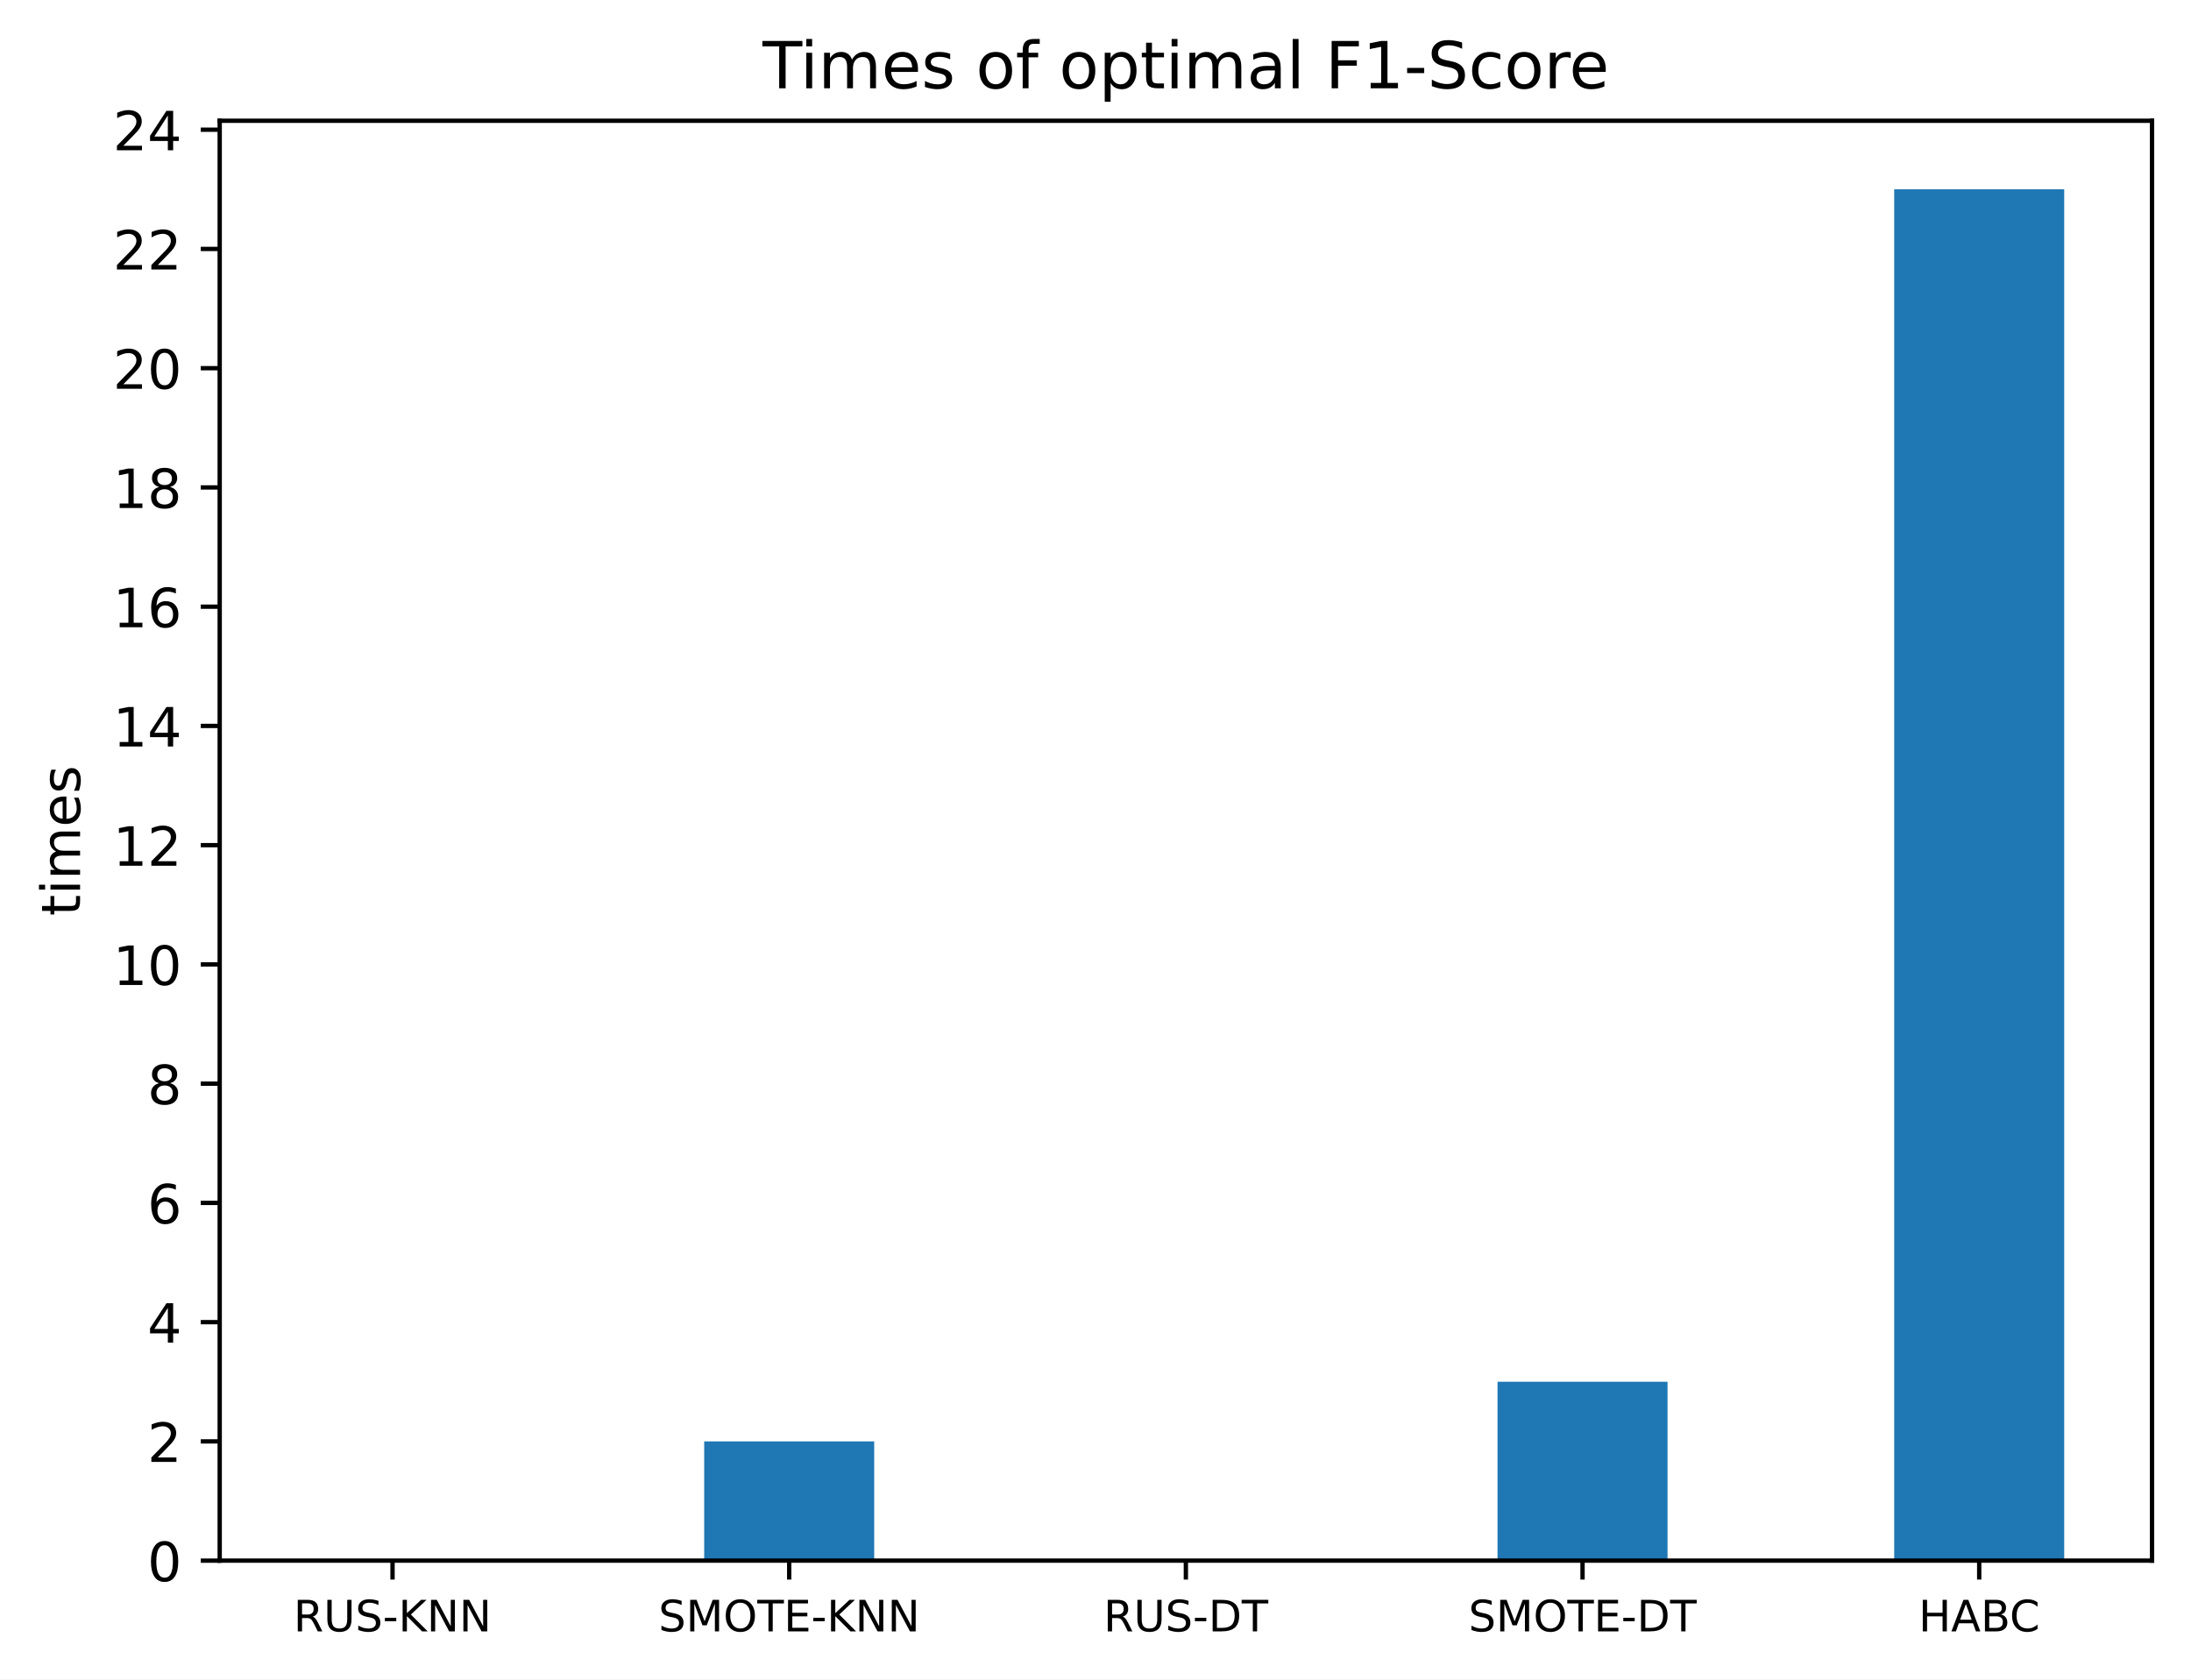
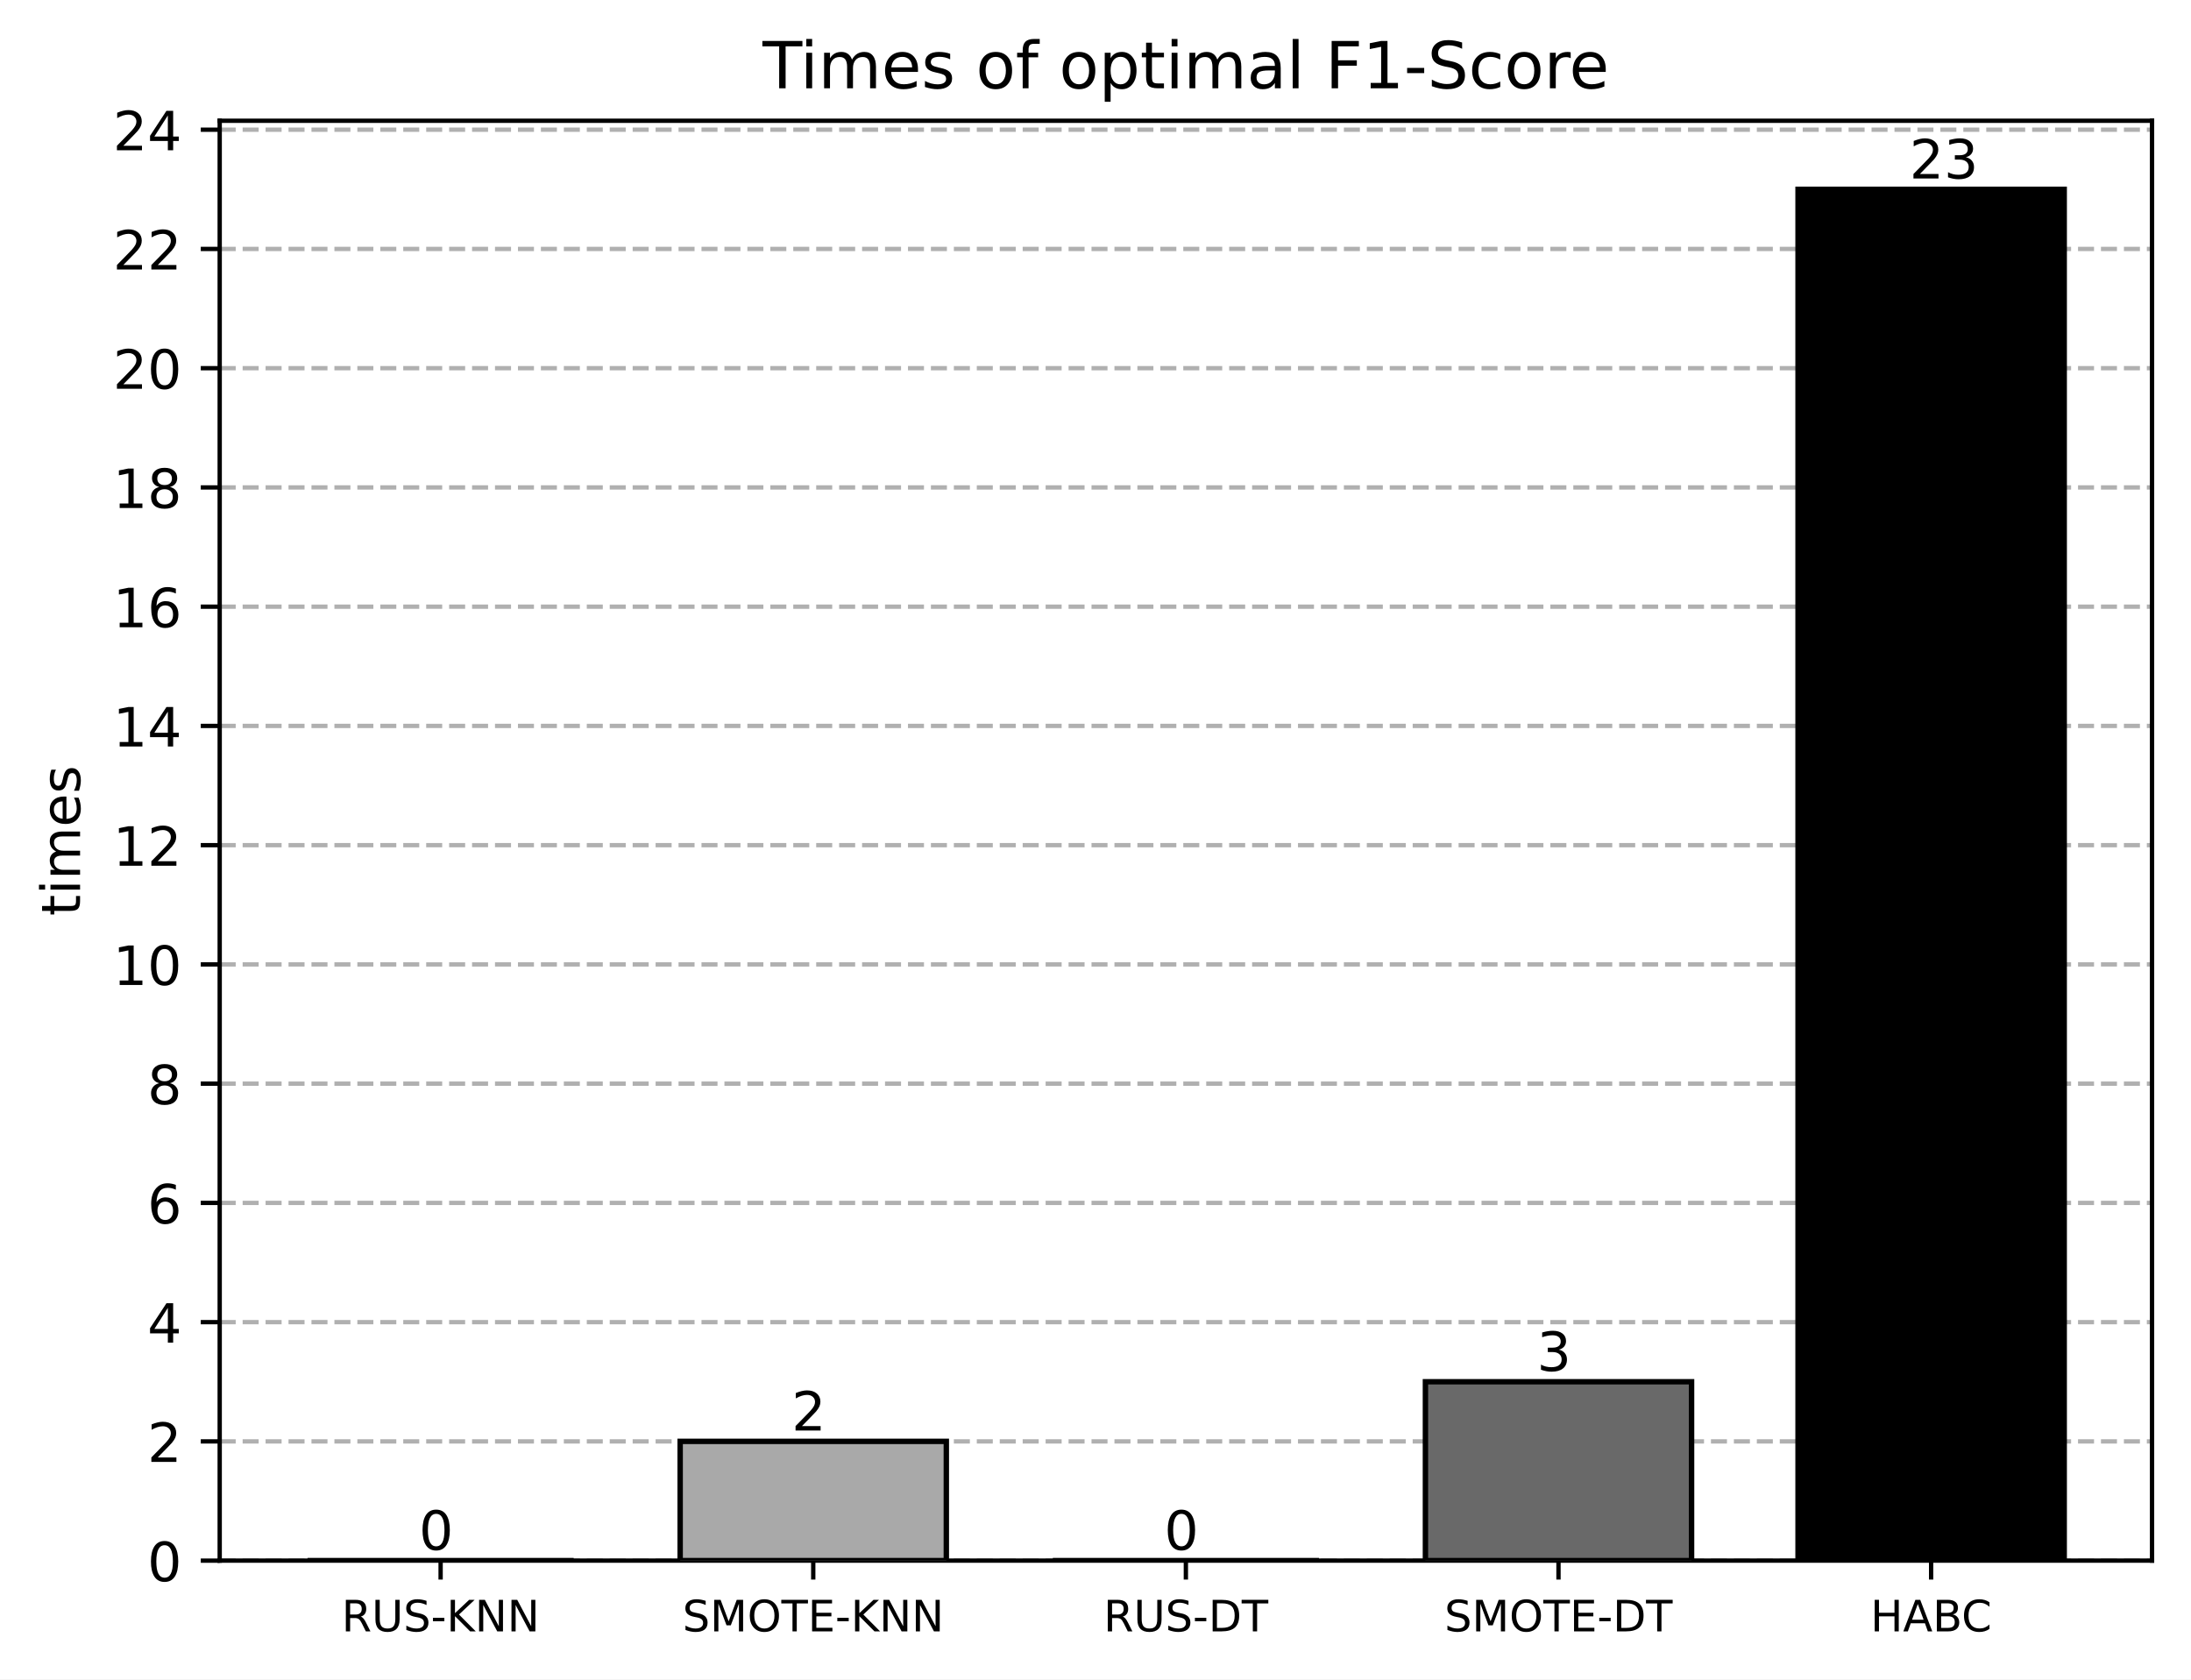
<svg xmlns="http://www.w3.org/2000/svg" xmlns:xlink="http://www.w3.org/1999/xlink" height="310.373pt" version="1.1" viewBox="0 0 404.923 310.373" width="404.923pt">
  <defs>
    <style type="text/css">*{stroke-linecap:butt;stroke-linejoin:round;}</style>
  </defs>
  <g id="figure_1">
    <g id="patch_1">
      <path d="M 0 310.373  L 404.923 310.373  L 404.923 0  L 0 0  z " style="fill:#ffffff;" />
    </g>
    <g id="axes_1">
      <g id="patch_2">
        <path d="M 40.603 288.43  L 397.723 288.43  L 397.723 22.318  L 40.603 22.318  z " style="fill:#ffffff;" />
      </g>
-       <g id="patch_3">
-         <path clip-path="url(#p74287fef64)" d="M 56.836 288.43  L 88.254 288.43  L 88.254 288.43  L 56.836 288.43  z " style="fill:#1f77b4;" />
-       </g>
-       <g id="patch_4">
-         <path clip-path="url(#p74287fef64)" d="M 130.145 288.43  L 161.563 288.43  L 161.563 266.392  L 130.145 266.392  z " style="fill:#1f77b4;" />
-       </g>
-       <g id="patch_5">
-         <path clip-path="url(#p74287fef64)" d="M 203.454 288.43  L 234.872 288.43  L 234.872 288.43  L 203.454 288.43  z " style="fill:#1f77b4;" />
-       </g>
-       <g id="patch_6">
-         <path clip-path="url(#p74287fef64)" d="M 276.763 288.43  L 308.181 288.43  L 308.181 255.373  L 276.763 255.373  z " style="fill:#1f77b4;" />
-       </g>
-       <g id="patch_7">
-         <path clip-path="url(#p74287fef64)" d="M 350.072 288.43  L 381.49 288.43  L 381.49 34.99  L 350.072 34.99  z " style="fill:#1f77b4;" />
-       </g>
      <g id="matplotlib.axis_1">
        <g id="xtick_1">
          <g id="line2d_1">
            <defs>
-               <path d="M 0 0  L 0 3.5  " id="mda65b88a9a" style="stroke:#000000;stroke-width:0.8;" />
+               <path d="M 0 0  L 0 3.5  " id="m9341705c46" style="stroke:#000000;stroke-width:0.8;" />
            </defs>
            <g>
-               <use style="stroke:#000000;stroke-width:0.8;" x="72.545" xlink:href="#mda65b88a9a" y="288.43" />
+               <use style="stroke:#000000;stroke-width:0.8;" x="81.431" xlink:href="#m9341705c46" y="288.43" />
            </g>
          </g>
          <g id="text_1">
-             <g transform="translate(54.24744 301.5089)scale(0.08 -0.08)">
+             <g transform="translate(63.13339 301.5089)scale(0.08 -0.08)">
              <defs>
                <path d="M 44.391 34.188  Q 47.562 33.109 50.562 29.594  Q 53.562 26.078 56.594 19.922  L 66.609 0  L 56 0  L 46.688 18.703  Q 43.062 26.031 39.672 28.422  Q 36.281 30.812 30.422 30.812  L 19.672 30.812  L 19.672 0  L 9.812 0  L 9.812 72.906  L 32.078 72.906  Q 44.578 72.906 50.734 67.672  Q 56.891 62.453 56.891 51.906  Q 56.891 45.016 53.688 40.469  Q 50.484 35.938 44.391 34.188  z M 19.672 64.797  L 19.672 38.922  L 32.078 38.922  Q 39.203 38.922 42.844 42.219  Q 46.484 45.516 46.484 51.906  Q 46.484 58.297 42.844 61.547  Q 39.203 64.797 32.078 64.797  z " id="DejaVuSans-82" />
                <path d="M 8.688 72.906  L 18.609 72.906  L 18.609 28.609  Q 18.609 16.891 22.844 11.734  Q 27.094 6.594 36.625 6.594  Q 46.094 6.594 50.344 11.734  Q 54.594 16.891 54.594 28.609  L 54.594 72.906  L 64.5 72.906  L 64.5 27.391  Q 64.5 13.141 57.438 5.859  Q 50.391 -1.422 36.625 -1.422  Q 22.797 -1.422 15.734 5.859  Q 8.688 13.141 8.688 27.391  z " id="DejaVuSans-85" />
                <path d="M 53.516 70.516  L 53.516 60.891  Q 47.906 63.578 42.922 64.891  Q 37.938 66.219 33.297 66.219  Q 25.25 66.219 20.875 63.094  Q 16.5 59.969 16.5 54.203  Q 16.5 49.359 19.406 46.891  Q 22.312 44.438 30.422 42.922  L 36.375 41.703  Q 47.406 39.594 52.656 34.297  Q 57.906 29 57.906 20.125  Q 57.906 9.516 50.797 4.047  Q 43.703 -1.422 29.984 -1.422  Q 24.812 -1.422 18.969 -0.25  Q 13.141 0.922 6.891 3.219  L 6.891 13.375  Q 12.891 10.016 18.656 8.297  Q 24.422 6.594 29.984 6.594  Q 38.422 6.594 43.016 9.906  Q 47.609 13.234 47.609 19.391  Q 47.609 24.75 44.312 27.781  Q 41.016 30.812 33.5 32.328  L 27.484 33.5  Q 16.453 35.688 11.516 40.375  Q 6.594 45.062 6.594 53.422  Q 6.594 63.094 13.406 68.656  Q 20.219 74.219 32.172 74.219  Q 37.312 74.219 42.625 73.281  Q 47.953 72.359 53.516 70.516  z " id="DejaVuSans-83" />
                <path d="M 4.891 31.391  L 31.203 31.391  L 31.203 23.391  L 4.891 23.391  z " id="DejaVuSans-45" />
                <path d="M 9.812 72.906  L 19.672 72.906  L 19.672 42.094  L 52.391 72.906  L 65.094 72.906  L 28.906 38.922  L 67.672 0  L 54.688 0  L 19.672 35.109  L 19.672 0  L 9.812 0  z " id="DejaVuSans-75" />
                <path d="M 9.812 72.906  L 23.094 72.906  L 55.422 11.922  L 55.422 72.906  L 64.984 72.906  L 64.984 0  L 51.703 0  L 19.391 60.984  L 19.391 0  L 9.812 0  z " id="DejaVuSans-78" />
              </defs>
              <use xlink:href="#DejaVuSans-82" />
              <use x="69.482" xlink:href="#DejaVuSans-85" />
              <use x="142.676" xlink:href="#DejaVuSans-83" />
              <use x="206.152" xlink:href="#DejaVuSans-45" />
              <use x="242.236" xlink:href="#DejaVuSans-75" />
              <use x="307.812" xlink:href="#DejaVuSans-78" />
              <use x="382.617" xlink:href="#DejaVuSans-78" />
            </g>
          </g>
        </g>
        <g id="xtick_2">
          <g id="line2d_2">
            <g>
-               <use style="stroke:#000000;stroke-width:0.8;" x="145.854" xlink:href="#mda65b88a9a" y="288.43" />
+               <use style="stroke:#000000;stroke-width:0.8;" x="150.297" xlink:href="#m9341705c46" y="288.43" />
            </g>
          </g>
          <g id="text_2">
-             <g transform="translate(121.6928 301.5089)scale(0.08 -0.08)">
+             <g transform="translate(126.1358 301.5089)scale(0.08 -0.08)">
              <defs>
                <path d="M 9.812 72.906  L 24.516 72.906  L 43.109 23.297  L 61.812 72.906  L 76.516 72.906  L 76.516 0  L 66.891 0  L 66.891 64.016  L 48.094 14.016  L 38.188 14.016  L 19.391 64.016  L 19.391 0  L 9.812 0  z " id="DejaVuSans-77" />
                <path d="M 39.406 66.219  Q 28.656 66.219 22.328 58.203  Q 16.016 50.203 16.016 36.375  Q 16.016 22.609 22.328 14.594  Q 28.656 6.594 39.406 6.594  Q 50.141 6.594 56.422 14.594  Q 62.703 22.609 62.703 36.375  Q 62.703 50.203 56.422 58.203  Q 50.141 66.219 39.406 66.219  z M 39.406 74.219  Q 54.734 74.219 63.906 63.938  Q 73.094 53.656 73.094 36.375  Q 73.094 19.141 63.906 8.859  Q 54.734 -1.422 39.406 -1.422  Q 24.031 -1.422 14.812 8.828  Q 5.609 19.094 5.609 36.375  Q 5.609 53.656 14.812 63.938  Q 24.031 74.219 39.406 74.219  z " id="DejaVuSans-79" />
                <path d="M -0.297 72.906  L 61.375 72.906  L 61.375 64.594  L 35.5 64.594  L 35.5 0  L 25.594 0  L 25.594 64.594  L -0.297 64.594  z " id="DejaVuSans-84" />
                <path d="M 9.812 72.906  L 55.906 72.906  L 55.906 64.594  L 19.672 64.594  L 19.672 43.016  L 54.391 43.016  L 54.391 34.719  L 19.672 34.719  L 19.672 8.297  L 56.781 8.297  L 56.781 0  L 9.812 0  z " id="DejaVuSans-69" />
              </defs>
              <use xlink:href="#DejaVuSans-83" />
              <use x="63.477" xlink:href="#DejaVuSans-77" />
              <use x="149.756" xlink:href="#DejaVuSans-79" />
              <use x="228.467" xlink:href="#DejaVuSans-84" />
              <use x="289.551" xlink:href="#DejaVuSans-69" />
              <use x="352.734" xlink:href="#DejaVuSans-45" />
              <use x="388.818" xlink:href="#DejaVuSans-75" />
              <use x="454.395" xlink:href="#DejaVuSans-78" />
              <use x="529.199" xlink:href="#DejaVuSans-78" />
            </g>
          </g>
        </g>
        <g id="xtick_3">
          <g id="line2d_3">
            <g>
-               <use style="stroke:#000000;stroke-width:0.8;" x="219.163" xlink:href="#mda65b88a9a" y="288.43" />
+               <use style="stroke:#000000;stroke-width:0.8;" x="219.163" xlink:href="#m9341705c46" y="288.43" />
            </g>
          </g>
          <g id="text_3">
            <g transform="translate(203.9506 301.5089)scale(0.08 -0.08)">
              <defs>
                <path d="M 19.672 64.797  L 19.672 8.109  L 31.594 8.109  Q 46.688 8.109 53.688 14.938  Q 60.688 21.781 60.688 36.531  Q 60.688 51.172 53.688 57.984  Q 46.688 64.797 31.594 64.797  z M 9.812 72.906  L 30.078 72.906  Q 51.266 72.906 61.172 64.094  Q 71.094 55.281 71.094 36.531  Q 71.094 17.672 61.125 8.828  Q 51.172 0 30.078 0  L 9.812 0  z " id="DejaVuSans-68" />
              </defs>
              <use xlink:href="#DejaVuSans-82" />
              <use x="69.482" xlink:href="#DejaVuSans-85" />
              <use x="142.676" xlink:href="#DejaVuSans-83" />
              <use x="206.152" xlink:href="#DejaVuSans-45" />
              <use x="242.236" xlink:href="#DejaVuSans-68" />
              <use x="319.238" xlink:href="#DejaVuSans-84" />
            </g>
          </g>
        </g>
        <g id="xtick_4">
          <g id="line2d_4">
            <g>
-               <use style="stroke:#000000;stroke-width:0.8;" x="292.472" xlink:href="#mda65b88a9a" y="288.43" />
+               <use style="stroke:#000000;stroke-width:0.8;" x="288.029" xlink:href="#m9341705c46" y="288.43" />
            </g>
          </g>
          <g id="text_4">
-             <g transform="translate(271.396 301.5089)scale(0.08 -0.08)">
+             <g transform="translate(266.953 301.5089)scale(0.08 -0.08)">
              <use xlink:href="#DejaVuSans-83" />
              <use x="63.477" xlink:href="#DejaVuSans-77" />
              <use x="149.756" xlink:href="#DejaVuSans-79" />
              <use x="228.467" xlink:href="#DejaVuSans-84" />
              <use x="289.551" xlink:href="#DejaVuSans-69" />
              <use x="352.734" xlink:href="#DejaVuSans-45" />
              <use x="388.818" xlink:href="#DejaVuSans-68" />
              <use x="465.82" xlink:href="#DejaVuSans-84" />
            </g>
          </g>
        </g>
        <g id="xtick_5">
          <g id="line2d_5">
            <g>
-               <use style="stroke:#000000;stroke-width:0.8;" x="365.781" xlink:href="#mda65b88a9a" y="288.43" />
+               <use style="stroke:#000000;stroke-width:0.8;" x="356.895" xlink:href="#m9341705c46" y="288.43" />
            </g>
          </g>
          <g id="text_5">
-             <g transform="translate(354.5694 301.5089)scale(0.08 -0.08)">
+             <g transform="translate(345.6835 301.5089)scale(0.08 -0.08)">
              <defs>
                <path d="M 9.812 72.906  L 19.672 72.906  L 19.672 43.016  L 55.516 43.016  L 55.516 72.906  L 65.375 72.906  L 65.375 0  L 55.516 0  L 55.516 34.719  L 19.672 34.719  L 19.672 0  L 9.812 0  z " id="DejaVuSans-72" />
                <path d="M 34.188 63.188  L 20.797 26.906  L 47.609 26.906  z M 28.609 72.906  L 39.797 72.906  L 67.578 0  L 57.328 0  L 50.688 18.703  L 17.828 18.703  L 11.188 0  L 0.781 0  z " id="DejaVuSans-65" />
                <path d="M 19.672 34.812  L 19.672 8.109  L 35.5 8.109  Q 43.453 8.109 47.281 11.406  Q 51.125 14.703 51.125 21.484  Q 51.125 28.328 47.281 31.562  Q 43.453 34.812 35.5 34.812  z M 19.672 64.797  L 19.672 42.828  L 34.281 42.828  Q 41.5 42.828 45.031 45.531  Q 48.578 48.25 48.578 53.812  Q 48.578 59.328 45.031 62.062  Q 41.5 64.797 34.281 64.797  z M 9.812 72.906  L 35.016 72.906  Q 46.297 72.906 52.391 68.219  Q 58.5 63.531 58.5 54.891  Q 58.5 48.188 55.375 44.234  Q 52.25 40.281 46.188 39.312  Q 53.469 37.75 57.5 32.781  Q 61.531 27.828 61.531 20.406  Q 61.531 10.641 54.891 5.312  Q 48.25 0 35.984 0  L 9.812 0  z " id="DejaVuSans-66" />
                <path d="M 64.406 67.281  L 64.406 56.891  Q 59.422 61.531 53.781 63.812  Q 48.141 66.109 41.797 66.109  Q 29.297 66.109 22.656 58.469  Q 16.016 50.828 16.016 36.375  Q 16.016 21.969 22.656 14.328  Q 29.297 6.688 41.797 6.688  Q 48.141 6.688 53.781 8.984  Q 59.422 11.281 64.406 15.922  L 64.406 5.609  Q 59.234 2.094 53.438 0.328  Q 47.656 -1.422 41.219 -1.422  Q 24.656 -1.422 15.125 8.703  Q 5.609 18.844 5.609 36.375  Q 5.609 53.953 15.125 64.078  Q 24.656 74.219 41.219 74.219  Q 47.75 74.219 53.531 72.484  Q 59.328 70.75 64.406 67.281  z " id="DejaVuSans-67" />
              </defs>
              <use xlink:href="#DejaVuSans-72" />
              <use x="75.195" xlink:href="#DejaVuSans-65" />
              <use x="143.604" xlink:href="#DejaVuSans-66" />
              <use x="210.457" xlink:href="#DejaVuSans-67" />
            </g>
          </g>
        </g>
      </g>
      <g id="matplotlib.axis_2">
        <g id="ytick_1">
          <g id="line2d_6">
+             <path clip-path="url(#p932c6b2d37)" d="M 40.603 288.43  L 397.723 288.43  " style="fill:none;stroke:#b0b0b0;stroke-dasharray:2.96,1.28;stroke-dashoffset:0;stroke-width:0.8;" />
+           </g>
+           <g id="line2d_7">
            <defs>
-               <path d="M 0 0  L -3.5 0  " id="maf31957a0e" style="stroke:#000000;stroke-width:0.8;" />
+               <path d="M 0 0  L -3.5 0  " id="me41fa1520c" style="stroke:#000000;stroke-width:0.8;" />
            </defs>
            <g>
-               <use style="stroke:#000000;stroke-width:0.8;" x="40.603" xlink:href="#maf31957a0e" y="288.43" />
+               <use style="stroke:#000000;stroke-width:0.8;" x="40.603" xlink:href="#me41fa1520c" y="288.43" />
            </g>
          </g>
          <g id="text_6">
            <g transform="translate(27.24063 292.2293)scale(0.1 -0.1)">
              <defs>
                <path d="M 31.781 66.406  Q 24.172 66.406 20.328 58.906  Q 16.5 51.422 16.5 36.375  Q 16.5 21.391 20.328 13.891  Q 24.172 6.391 31.781 6.391  Q 39.453 6.391 43.281 13.891  Q 47.125 21.391 47.125 36.375  Q 47.125 51.422 43.281 58.906  Q 39.453 66.406 31.781 66.406  z M 31.781 74.219  Q 44.047 74.219 50.516 64.516  Q 56.984 54.828 56.984 36.375  Q 56.984 17.969 50.516 8.266  Q 44.047 -1.422 31.781 -1.422  Q 19.531 -1.422 13.062 8.266  Q 6.594 17.969 6.594 36.375  Q 6.594 54.828 13.062 64.516  Q 19.531 74.219 31.781 74.219  z " id="DejaVuSans-48" />
              </defs>
              <use xlink:href="#DejaVuSans-48" />
            </g>
          </g>
        </g>
        <g id="ytick_2">
-           <g id="line2d_7">
-             <g>
-               <use style="stroke:#000000;stroke-width:0.8;" x="40.603" xlink:href="#maf31957a0e" y="266.392" />
+           <g id="line2d_8">
+             <path clip-path="url(#p932c6b2d37)" d="M 40.603 266.392  L 397.723 266.392  " style="fill:none;stroke:#b0b0b0;stroke-dasharray:2.96,1.28;stroke-dashoffset:0;stroke-width:0.8;" />
+           </g>
+           <g id="line2d_9">
+             <g>
+               <use style="stroke:#000000;stroke-width:0.8;" x="40.603" xlink:href="#me41fa1520c" y="266.392" />
            </g>
          </g>
          <g id="text_7">
            <g transform="translate(27.24063 270.1911)scale(0.1 -0.1)">
              <defs>
                <path d="M 19.188 8.297  L 53.609 8.297  L 53.609 0  L 7.328 0  L 7.328 8.297  Q 12.938 14.109 22.625 23.891  Q 32.328 33.688 34.812 36.531  Q 39.547 41.844 41.422 45.531  Q 43.312 49.219 43.312 52.781  Q 43.312 58.594 39.234 62.25  Q 35.156 65.922 28.609 65.922  Q 23.969 65.922 18.812 64.312  Q 13.672 62.703 7.812 59.422  L 7.812 69.391  Q 13.766 71.781 18.938 73  Q 24.125 74.219 28.422 74.219  Q 39.75 74.219 46.484 68.547  Q 53.219 62.891 53.219 53.422  Q 53.219 48.922 51.531 44.891  Q 49.859 40.875 45.406 35.406  Q 44.188 33.984 37.641 27.219  Q 31.109 20.453 19.188 8.297  z " id="DejaVuSans-50" />
              </defs>
              <use xlink:href="#DejaVuSans-50" />
            </g>
          </g>
        </g>
        <g id="ytick_3">
-           <g id="line2d_8">
-             <g>
-               <use style="stroke:#000000;stroke-width:0.8;" x="40.603" xlink:href="#maf31957a0e" y="244.354" />
+           <g id="line2d_10">
+             <path clip-path="url(#p932c6b2d37)" d="M 40.603 244.354  L 397.723 244.354  " style="fill:none;stroke:#b0b0b0;stroke-dasharray:2.96,1.28;stroke-dashoffset:0;stroke-width:0.8;" />
+           </g>
+           <g id="line2d_11">
+             <g>
+               <use style="stroke:#000000;stroke-width:0.8;" x="40.603" xlink:href="#me41fa1520c" y="244.354" />
            </g>
          </g>
          <g id="text_8">
            <g transform="translate(27.24063 248.1528)scale(0.1 -0.1)">
              <defs>
                <path d="M 37.797 64.312  L 12.891 25.391  L 37.797 25.391  z M 35.203 72.906  L 47.609 72.906  L 47.609 25.391  L 58.016 25.391  L 58.016 17.188  L 47.609 17.188  L 47.609 0  L 37.797 0  L 37.797 17.188  L 4.891 17.188  L 4.891 26.703  z " id="DejaVuSans-52" />
              </defs>
              <use xlink:href="#DejaVuSans-52" />
            </g>
          </g>
        </g>
        <g id="ytick_4">
-           <g id="line2d_9">
-             <g>
-               <use style="stroke:#000000;stroke-width:0.8;" x="40.603" xlink:href="#maf31957a0e" y="222.315" />
+           <g id="line2d_12">
+             <path clip-path="url(#p932c6b2d37)" d="M 40.603 222.315  L 397.723 222.315  " style="fill:none;stroke:#b0b0b0;stroke-dasharray:2.96,1.28;stroke-dashoffset:0;stroke-width:0.8;" />
+           </g>
+           <g id="line2d_13">
+             <g>
+               <use style="stroke:#000000;stroke-width:0.8;" x="40.603" xlink:href="#me41fa1520c" y="222.315" />
            </g>
          </g>
          <g id="text_9">
            <g transform="translate(27.24063 226.1146)scale(0.1 -0.1)">
              <defs>
                <path d="M 33.016 40.375  Q 26.375 40.375 22.484 35.828  Q 18.609 31.297 18.609 23.391  Q 18.609 15.531 22.484 10.953  Q 26.375 6.391 33.016 6.391  Q 39.656 6.391 43.531 10.953  Q 47.406 15.531 47.406 23.391  Q 47.406 31.297 43.531 35.828  Q 39.656 40.375 33.016 40.375  z M 52.594 71.297  L 52.594 62.312  Q 48.875 64.062 45.094 64.984  Q 41.312 65.922 37.594 65.922  Q 27.828 65.922 22.672 59.328  Q 17.531 52.734 16.797 39.406  Q 19.672 43.656 24.016 45.922  Q 28.375 48.188 33.594 48.188  Q 44.578 48.188 50.953 41.516  Q 57.328 34.859 57.328 23.391  Q 57.328 12.156 50.688 5.359  Q 44.047 -1.422 33.016 -1.422  Q 20.359 -1.422 13.672 8.266  Q 6.984 17.969 6.984 36.375  Q 6.984 53.656 15.188 63.938  Q 23.391 74.219 37.203 74.219  Q 40.922 74.219 44.703 73.484  Q 48.484 72.75 52.594 71.297  z " id="DejaVuSans-54" />
              </defs>
              <use xlink:href="#DejaVuSans-54" />
            </g>
          </g>
        </g>
        <g id="ytick_5">
-           <g id="line2d_10">
-             <g>
-               <use style="stroke:#000000;stroke-width:0.8;" x="40.603" xlink:href="#maf31957a0e" y="200.277" />
+           <g id="line2d_14">
+             <path clip-path="url(#p932c6b2d37)" d="M 40.603 200.277  L 397.723 200.277  " style="fill:none;stroke:#b0b0b0;stroke-dasharray:2.96,1.28;stroke-dashoffset:0;stroke-width:0.8;" />
+           </g>
+           <g id="line2d_15">
+             <g>
+               <use style="stroke:#000000;stroke-width:0.8;" x="40.603" xlink:href="#me41fa1520c" y="200.277" />
            </g>
          </g>
          <g id="text_10">
            <g transform="translate(27.24063 204.0763)scale(0.1 -0.1)">
              <defs>
                <path d="M 31.781 34.625  Q 24.75 34.625 20.719 30.859  Q 16.703 27.094 16.703 20.516  Q 16.703 13.922 20.719 10.156  Q 24.75 6.391 31.781 6.391  Q 38.812 6.391 42.859 10.172  Q 46.922 13.969 46.922 20.516  Q 46.922 27.094 42.891 30.859  Q 38.875 34.625 31.781 34.625  z M 21.922 38.812  Q 15.578 40.375 12.031 44.719  Q 8.5 49.078 8.5 55.328  Q 8.5 64.062 14.719 69.141  Q 20.953 74.219 31.781 74.219  Q 42.672 74.219 48.875 69.141  Q 55.078 64.062 55.078 55.328  Q 55.078 49.078 51.531 44.719  Q 48 40.375 41.703 38.812  Q 48.828 37.156 52.797 32.312  Q 56.781 27.484 56.781 20.516  Q 56.781 9.906 50.312 4.234  Q 43.844 -1.422 31.781 -1.422  Q 19.734 -1.422 13.25 4.234  Q 6.781 9.906 6.781 20.516  Q 6.781 27.484 10.781 32.312  Q 14.797 37.156 21.922 38.812  z M 18.312 54.391  Q 18.312 48.734 21.844 45.562  Q 25.391 42.391 31.781 42.391  Q 38.141 42.391 41.719 45.562  Q 45.312 48.734 45.312 54.391  Q 45.312 60.062 41.719 63.234  Q 38.141 66.406 31.781 66.406  Q 25.391 66.406 21.844 63.234  Q 18.312 60.062 18.312 54.391  z " id="DejaVuSans-56" />
              </defs>
              <use xlink:href="#DejaVuSans-56" />
            </g>
          </g>
        </g>
        <g id="ytick_6">
-           <g id="line2d_11">
-             <g>
-               <use style="stroke:#000000;stroke-width:0.8;" x="40.603" xlink:href="#maf31957a0e" y="178.239" />
+           <g id="line2d_16">
+             <path clip-path="url(#p932c6b2d37)" d="M 40.603 178.239  L 397.723 178.239  " style="fill:none;stroke:#b0b0b0;stroke-dasharray:2.96,1.28;stroke-dashoffset:0;stroke-width:0.8;" />
+           </g>
+           <g id="line2d_17">
+             <g>
+               <use style="stroke:#000000;stroke-width:0.8;" x="40.603" xlink:href="#me41fa1520c" y="178.239" />
            </g>
          </g>
          <g id="text_11">
            <g transform="translate(20.87813 182.038)scale(0.1 -0.1)">
              <defs>
                <path d="M 12.406 8.297  L 28.516 8.297  L 28.516 63.922  L 10.984 60.406  L 10.984 69.391  L 28.422 72.906  L 38.281 72.906  L 38.281 8.297  L 54.391 8.297  L 54.391 0  L 12.406 0  z " id="DejaVuSans-49" />
              </defs>
              <use xlink:href="#DejaVuSans-49" />
              <use x="63.623" xlink:href="#DejaVuSans-48" />
            </g>
          </g>
        </g>
        <g id="ytick_7">
-           <g id="line2d_12">
-             <g>
-               <use style="stroke:#000000;stroke-width:0.8;" x="40.603" xlink:href="#maf31957a0e" y="156.201" />
+           <g id="line2d_18">
+             <path clip-path="url(#p932c6b2d37)" d="M 40.603 156.201  L 397.723 156.201  " style="fill:none;stroke:#b0b0b0;stroke-dasharray:2.96,1.28;stroke-dashoffset:0;stroke-width:0.8;" />
+           </g>
+           <g id="line2d_19">
+             <g>
+               <use style="stroke:#000000;stroke-width:0.8;" x="40.603" xlink:href="#me41fa1520c" y="156.201" />
            </g>
          </g>
          <g id="text_12">
            <g transform="translate(20.87813 159.9998)scale(0.1 -0.1)">
              <use xlink:href="#DejaVuSans-49" />
              <use x="63.623" xlink:href="#DejaVuSans-50" />
            </g>
          </g>
        </g>
        <g id="ytick_8">
-           <g id="line2d_13">
-             <g>
-               <use style="stroke:#000000;stroke-width:0.8;" x="40.603" xlink:href="#maf31957a0e" y="134.162" />
+           <g id="line2d_20">
+             <path clip-path="url(#p932c6b2d37)" d="M 40.603 134.162  L 397.723 134.162  " style="fill:none;stroke:#b0b0b0;stroke-dasharray:2.96,1.28;stroke-dashoffset:0;stroke-width:0.8;" />
+           </g>
+           <g id="line2d_21">
+             <g>
+               <use style="stroke:#000000;stroke-width:0.8;" x="40.603" xlink:href="#me41fa1520c" y="134.162" />
            </g>
          </g>
          <g id="text_13">
            <g transform="translate(20.87813 137.9615)scale(0.1 -0.1)">
              <use xlink:href="#DejaVuSans-49" />
              <use x="63.623" xlink:href="#DejaVuSans-52" />
            </g>
          </g>
        </g>
        <g id="ytick_9">
-           <g id="line2d_14">
-             <g>
-               <use style="stroke:#000000;stroke-width:0.8;" x="40.603" xlink:href="#maf31957a0e" y="112.124" />
+           <g id="line2d_22">
+             <path clip-path="url(#p932c6b2d37)" d="M 40.603 112.124  L 397.723 112.124  " style="fill:none;stroke:#b0b0b0;stroke-dasharray:2.96,1.28;stroke-dashoffset:0;stroke-width:0.8;" />
+           </g>
+           <g id="line2d_23">
+             <g>
+               <use style="stroke:#000000;stroke-width:0.8;" x="40.603" xlink:href="#me41fa1520c" y="112.124" />
            </g>
          </g>
          <g id="text_14">
            <g transform="translate(20.87813 115.9233)scale(0.1 -0.1)">
              <use xlink:href="#DejaVuSans-49" />
              <use x="63.623" xlink:href="#DejaVuSans-54" />
            </g>
          </g>
        </g>
        <g id="ytick_10">
-           <g id="line2d_15">
-             <g>
-               <use style="stroke:#000000;stroke-width:0.8;" x="40.603" xlink:href="#maf31957a0e" y="90.086" />
+           <g id="line2d_24">
+             <path clip-path="url(#p932c6b2d37)" d="M 40.603 90.086  L 397.723 90.086  " style="fill:none;stroke:#b0b0b0;stroke-dasharray:2.96,1.28;stroke-dashoffset:0;stroke-width:0.8;" />
+           </g>
+           <g id="line2d_25">
+             <g>
+               <use style="stroke:#000000;stroke-width:0.8;" x="40.603" xlink:href="#me41fa1520c" y="90.086" />
            </g>
          </g>
          <g id="text_15">
            <g transform="translate(20.87813 93.885)scale(0.1 -0.1)">
              <use xlink:href="#DejaVuSans-49" />
              <use x="63.623" xlink:href="#DejaVuSans-56" />
            </g>
          </g>
        </g>
        <g id="ytick_11">
-           <g id="line2d_16">
-             <g>
-               <use style="stroke:#000000;stroke-width:0.8;" x="40.603" xlink:href="#maf31957a0e" y="68.048" />
+           <g id="line2d_26">
+             <path clip-path="url(#p932c6b2d37)" d="M 40.603 68.048  L 397.723 68.048  " style="fill:none;stroke:#b0b0b0;stroke-dasharray:2.96,1.28;stroke-dashoffset:0;stroke-width:0.8;" />
+           </g>
+           <g id="line2d_27">
+             <g>
+               <use style="stroke:#000000;stroke-width:0.8;" x="40.603" xlink:href="#me41fa1520c" y="68.048" />
            </g>
          </g>
          <g id="text_16">
            <g transform="translate(20.87813 71.84673)scale(0.1 -0.1)">
              <use xlink:href="#DejaVuSans-50" />
              <use x="63.623" xlink:href="#DejaVuSans-48" />
            </g>
          </g>
        </g>
        <g id="ytick_12">
-           <g id="line2d_17">
-             <g>
-               <use style="stroke:#000000;stroke-width:0.8;" x="40.603" xlink:href="#maf31957a0e" y="46.009" />
+           <g id="line2d_28">
+             <path clip-path="url(#p932c6b2d37)" d="M 40.603 46.009  L 397.723 46.009  " style="fill:none;stroke:#b0b0b0;stroke-dasharray:2.96,1.28;stroke-dashoffset:0;stroke-width:0.8;" />
+           </g>
+           <g id="line2d_29">
+             <g>
+               <use style="stroke:#000000;stroke-width:0.8;" x="40.603" xlink:href="#me41fa1520c" y="46.009" />
            </g>
          </g>
          <g id="text_17">
            <g transform="translate(20.87813 49.80847)scale(0.1 -0.1)">
              <use xlink:href="#DejaVuSans-50" />
              <use x="63.623" xlink:href="#DejaVuSans-50" />
            </g>
          </g>
        </g>
        <g id="ytick_13">
-           <g id="line2d_18">
-             <g>
-               <use style="stroke:#000000;stroke-width:0.8;" x="40.603" xlink:href="#maf31957a0e" y="23.971" />
+           <g id="line2d_30">
+             <path clip-path="url(#p932c6b2d37)" d="M 40.603 23.971  L 397.723 23.971  " style="fill:none;stroke:#b0b0b0;stroke-dasharray:2.96,1.28;stroke-dashoffset:0;stroke-width:0.8;" />
+           </g>
+           <g id="line2d_31">
+             <g>
+               <use style="stroke:#000000;stroke-width:0.8;" x="40.603" xlink:href="#me41fa1520c" y="23.971" />
            </g>
          </g>
          <g id="text_18">
            <g transform="translate(20.87813 27.77021)scale(0.1 -0.1)">
              <use xlink:href="#DejaVuSans-50" />
              <use x="63.623" xlink:href="#DejaVuSans-52" />
            </g>
          </g>
        </g>
        <g id="text_19">
          <g transform="translate(14.79844 169.2749)rotate(-90)scale(0.1 -0.1)">
            <defs>
              <path d="M 18.312 70.219  L 18.312 54.688  L 36.812 54.688  L 36.812 47.703  L 18.312 47.703  L 18.312 18.016  Q 18.312 11.328 20.141 9.422  Q 21.969 7.516 27.594 7.516  L 36.812 7.516  L 36.812 0  L 27.594 0  Q 17.188 0 13.234 3.875  Q 9.281 7.766 9.281 18.016  L 9.281 47.703  L 2.688 47.703  L 2.688 54.688  L 9.281 54.688  L 9.281 70.219  z " id="DejaVuSans-116" />
              <path d="M 9.422 54.688  L 18.406 54.688  L 18.406 0  L 9.422 0  z M 9.422 75.984  L 18.406 75.984  L 18.406 64.594  L 9.422 64.594  z " id="DejaVuSans-105" />
              <path d="M 52 44.188  Q 55.375 50.25 60.062 53.125  Q 64.75 56 71.094 56  Q 79.641 56 84.281 50.016  Q 88.922 44.047 88.922 33.016  L 88.922 0  L 79.891 0  L 79.891 32.719  Q 79.891 40.578 77.094 44.375  Q 74.312 48.188 68.609 48.188  Q 61.625 48.188 57.562 43.547  Q 53.516 38.922 53.516 30.906  L 53.516 0  L 44.484 0  L 44.484 32.719  Q 44.484 40.625 41.703 44.406  Q 38.922 48.188 33.109 48.188  Q 26.219 48.188 22.156 43.531  Q 18.109 38.875 18.109 30.906  L 18.109 0  L 9.078 0  L 9.078 54.688  L 18.109 54.688  L 18.109 46.188  Q 21.188 51.219 25.484 53.609  Q 29.781 56 35.688 56  Q 41.656 56 45.828 52.969  Q 50 49.953 52 44.188  z " id="DejaVuSans-109" />
              <path d="M 56.203 29.594  L 56.203 25.203  L 14.891 25.203  Q 15.484 15.922 20.484 11.062  Q 25.484 6.203 34.422 6.203  Q 39.594 6.203 44.453 7.469  Q 49.312 8.734 54.109 11.281  L 54.109 2.781  Q 49.266 0.734 44.188 -0.344  Q 39.109 -1.422 33.891 -1.422  Q 20.797 -1.422 13.156 6.188  Q 5.516 13.812 5.516 26.812  Q 5.516 40.234 12.766 48.109  Q 20.016 56 32.328 56  Q 43.359 56 49.781 48.891  Q 56.203 41.797 56.203 29.594  z M 47.219 32.234  Q 47.125 39.594 43.094 43.984  Q 39.062 48.391 32.422 48.391  Q 24.906 48.391 20.391 44.141  Q 15.875 39.891 15.188 32.172  z " id="DejaVuSans-101" />
              <path d="M 44.281 53.078  L 44.281 44.578  Q 40.484 46.531 36.375 47.5  Q 32.281 48.484 27.875 48.484  Q 21.188 48.484 17.844 46.438  Q 14.5 44.391 14.5 40.281  Q 14.5 37.156 16.891 35.375  Q 19.281 33.594 26.516 31.984  L 29.594 31.297  Q 39.156 29.25 43.188 25.516  Q 47.219 21.781 47.219 15.094  Q 47.219 7.469 41.188 3.016  Q 35.156 -1.422 24.609 -1.422  Q 20.219 -1.422 15.453 -0.562  Q 10.688 0.297 5.422 2  L 5.422 11.281  Q 10.406 8.688 15.234 7.391  Q 20.062 6.109 24.812 6.109  Q 31.156 6.109 34.562 8.281  Q 37.984 10.453 37.984 14.406  Q 37.984 18.062 35.516 20.016  Q 33.062 21.969 24.703 23.781  L 21.578 24.516  Q 13.234 26.266 9.516 29.906  Q 5.812 33.547 5.812 39.891  Q 5.812 47.609 11.281 51.797  Q 16.75 56 26.812 56  Q 31.781 56 36.172 55.266  Q 40.578 54.547 44.281 53.078  z " id="DejaVuSans-115" />
            </defs>
            <use xlink:href="#DejaVuSans-116" />
            <use x="39.209" xlink:href="#DejaVuSans-105" />
            <use x="66.992" xlink:href="#DejaVuSans-109" />
            <use x="164.404" xlink:href="#DejaVuSans-101" />
            <use x="225.928" xlink:href="#DejaVuSans-115" />
          </g>
        </g>
      </g>
-       <g id="patch_8">
+       <g id="patch_3">
        <path d="M 40.603 288.43  L 40.603 22.318  " style="fill:none;stroke:#000000;stroke-linecap:square;stroke-linejoin:miter;stroke-width:0.8;" />
      </g>
-       <g id="patch_9">
+       <g id="patch_4">
        <path d="M 397.723 288.43  L 397.723 22.318  " style="fill:none;stroke:#000000;stroke-linecap:square;stroke-linejoin:miter;stroke-width:0.8;" />
      </g>
-       <g id="patch_10">
+       <g id="patch_5">
        <path d="M 40.603 288.43  L 397.723 288.43  " style="fill:none;stroke:#000000;stroke-linecap:square;stroke-linejoin:miter;stroke-width:0.8;" />
      </g>
-       <g id="patch_11">
+       <g id="patch_6">
        <path d="M 40.603 22.318  L 397.723 22.318  " style="fill:none;stroke:#000000;stroke-linecap:square;stroke-linejoin:miter;stroke-width:0.8;" />
      </g>
      <g id="text_20">
+         <g transform="translate(77.43089 286.4301)scale(0.1 -0.1)">
+           <use xlink:href="#DejaVuSans-48" />
+         </g>
+       </g>
+       <g id="text_21">
+         <g transform="translate(146.297 264.3919)scale(0.1 -0.1)">
+           <use xlink:href="#DejaVuSans-50" />
+         </g>
+       </g>
+       <g id="text_22">
+         <g transform="translate(215.1631 286.4301)scale(0.1 -0.1)">
+           <use xlink:href="#DejaVuSans-48" />
+         </g>
+       </g>
+       <g id="text_23">
+         <g transform="translate(284.0292 253.3727)scale(0.1 -0.1)">
+           <defs>
+             <path d="M 40.578 39.312  Q 47.656 37.797 51.625 33  Q 55.609 28.219 55.609 21.188  Q 55.609 10.406 48.188 4.484  Q 40.766 -1.422 27.094 -1.422  Q 22.516 -1.422 17.656 -0.516  Q 12.797 0.391 7.625 2.203  L 7.625 11.719  Q 11.719 9.328 16.594 8.109  Q 21.484 6.891 26.812 6.891  Q 36.078 6.891 40.938 10.547  Q 45.797 14.203 45.797 21.188  Q 45.797 27.641 41.281 31.266  Q 36.766 34.906 28.719 34.906  L 20.219 34.906  L 20.219 43.016  L 29.109 43.016  Q 36.375 43.016 40.234 45.922  Q 44.094 48.828 44.094 54.297  Q 44.094 59.906 40.109 62.906  Q 36.141 65.922 28.719 65.922  Q 24.656 65.922 20.016 65.031  Q 15.375 64.156 9.812 62.312  L 9.812 71.094  Q 15.438 72.656 20.344 73.438  Q 25.25 74.219 29.594 74.219  Q 40.828 74.219 47.359 69.109  Q 53.906 64.016 53.906 55.328  Q 53.906 49.266 50.438 45.094  Q 46.969 40.922 40.578 39.312  z " id="DejaVuSans-51" />
+           </defs>
+           <use xlink:href="#DejaVuSans-51" />
+         </g>
+       </g>
+       <g id="text_24">
+         <g transform="translate(352.8954 32.99012)scale(0.1 -0.1)">
+           <use xlink:href="#DejaVuSans-50" />
+           <use x="63.623" xlink:href="#DejaVuSans-51" />
+         </g>
+       </g>
+       <g id="text_25">
        <g transform="translate(140.9297 16.31812)scale(0.12 -0.12)">
          <defs>
            <path id="DejaVuSans-32" />
            <path d="M 30.609 48.391  Q 23.391 48.391 19.188 42.75  Q 14.984 37.109 14.984 27.297  Q 14.984 17.484 19.156 11.844  Q 23.344 6.203 30.609 6.203  Q 37.797 6.203 41.984 11.859  Q 46.188 17.531 46.188 27.297  Q 46.188 37.016 41.984 42.703  Q 37.797 48.391 30.609 48.391  z M 30.609 56  Q 42.328 56 49.016 48.375  Q 55.719 40.766 55.719 27.297  Q 55.719 13.875 49.016 6.219  Q 42.328 -1.422 30.609 -1.422  Q 18.844 -1.422 12.172 6.219  Q 5.516 13.875 5.516 27.297  Q 5.516 40.766 12.172 48.375  Q 18.844 56 30.609 56  z " id="DejaVuSans-111" />
            <path d="M 37.109 75.984  L 37.109 68.5  L 28.516 68.5  Q 23.688 68.5 21.797 66.547  Q 19.922 64.594 19.922 59.516  L 19.922 54.688  L 34.719 54.688  L 34.719 47.703  L 19.922 47.703  L 19.922 0  L 10.891 0  L 10.891 47.703  L 2.297 47.703  L 2.297 54.688  L 10.891 54.688  L 10.891 58.5  Q 10.891 67.625 15.141 71.797  Q 19.391 75.984 28.609 75.984  z " id="DejaVuSans-102" />
            <path d="M 18.109 8.203  L 18.109 -20.797  L 9.078 -20.797  L 9.078 54.688  L 18.109 54.688  L 18.109 46.391  Q 20.953 51.266 25.266 53.625  Q 29.594 56 35.594 56  Q 45.562 56 51.781 48.094  Q 58.016 40.188 58.016 27.297  Q 58.016 14.406 51.781 6.484  Q 45.562 -1.422 35.594 -1.422  Q 29.594 -1.422 25.266 0.953  Q 20.953 3.328 18.109 8.203  z M 48.688 27.297  Q 48.688 37.203 44.609 42.844  Q 40.531 48.484 33.406 48.484  Q 26.266 48.484 22.188 42.844  Q 18.109 37.203 18.109 27.297  Q 18.109 17.391 22.188 11.75  Q 26.266 6.109 33.406 6.109  Q 40.531 6.109 44.609 11.75  Q 48.688 17.391 48.688 27.297  z " id="DejaVuSans-112" />
            <path d="M 34.281 27.484  Q 23.391 27.484 19.188 25  Q 14.984 22.516 14.984 16.5  Q 14.984 11.719 18.141 8.906  Q 21.297 6.109 26.703 6.109  Q 34.188 6.109 38.703 11.406  Q 43.219 16.703 43.219 25.484  L 43.219 27.484  z M 52.203 31.203  L 52.203 0  L 43.219 0  L 43.219 8.297  Q 40.141 3.328 35.547 0.953  Q 30.953 -1.422 24.312 -1.422  Q 15.922 -1.422 10.953 3.297  Q 6 8.016 6 15.922  Q 6 25.141 12.172 29.828  Q 18.359 34.516 30.609 34.516  L 43.219 34.516  L 43.219 35.406  Q 43.219 41.609 39.141 45  Q 35.062 48.391 27.688 48.391  Q 23 48.391 18.547 47.266  Q 14.109 46.141 10.016 43.891  L 10.016 52.203  Q 14.938 54.109 19.578 55.047  Q 24.219 56 28.609 56  Q 40.484 56 46.344 49.844  Q 52.203 43.703 52.203 31.203  z " id="DejaVuSans-97" />
            <path d="M 9.422 75.984  L 18.406 75.984  L 18.406 0  L 9.422 0  z " id="DejaVuSans-108" />
            <path d="M 9.812 72.906  L 51.703 72.906  L 51.703 64.594  L 19.672 64.594  L 19.672 43.109  L 48.578 43.109  L 48.578 34.812  L 19.672 34.812  L 19.672 0  L 9.812 0  z " id="DejaVuSans-70" />
            <path d="M 48.781 52.594  L 48.781 44.188  Q 44.969 46.297 41.141 47.344  Q 37.312 48.391 33.406 48.391  Q 24.656 48.391 19.812 42.844  Q 14.984 37.312 14.984 27.297  Q 14.984 17.281 19.812 11.734  Q 24.656 6.203 33.406 6.203  Q 37.312 6.203 41.141 7.25  Q 44.969 8.297 48.781 10.406  L 48.781 2.094  Q 45.016 0.344 40.984 -0.531  Q 36.969 -1.422 32.422 -1.422  Q 20.062 -1.422 12.781 6.344  Q 5.516 14.109 5.516 27.297  Q 5.516 40.672 12.859 48.328  Q 20.219 56 33.016 56  Q 37.156 56 41.109 55.141  Q 45.062 54.297 48.781 52.594  z " id="DejaVuSans-99" />
            <path d="M 41.109 46.297  Q 39.594 47.172 37.812 47.578  Q 36.031 48 33.891 48  Q 26.266 48 22.188 43.047  Q 18.109 38.094 18.109 28.812  L 18.109 0  L 9.078 0  L 9.078 54.688  L 18.109 54.688  L 18.109 46.188  Q 20.953 51.172 25.484 53.578  Q 30.031 56 36.531 56  Q 37.453 56 38.578 55.875  Q 39.703 55.766 41.062 55.516  z " id="DejaVuSans-114" />
          </defs>
          <use xlink:href="#DejaVuSans-84" />
          <use x="57.959" xlink:href="#DejaVuSans-105" />
          <use x="85.742" xlink:href="#DejaVuSans-109" />
          <use x="183.154" xlink:href="#DejaVuSans-101" />
          <use x="244.678" xlink:href="#DejaVuSans-115" />
          <use x="296.777" xlink:href="#DejaVuSans-32" />
          <use x="328.564" xlink:href="#DejaVuSans-111" />
          <use x="389.746" xlink:href="#DejaVuSans-102" />
          <use x="424.951" xlink:href="#DejaVuSans-32" />
          <use x="456.738" xlink:href="#DejaVuSans-111" />
          <use x="517.92" xlink:href="#DejaVuSans-112" />
          <use x="581.396" xlink:href="#DejaVuSans-116" />
          <use x="620.605" xlink:href="#DejaVuSans-105" />
          <use x="648.389" xlink:href="#DejaVuSans-109" />
          <use x="745.801" xlink:href="#DejaVuSans-97" />
          <use x="807.08" xlink:href="#DejaVuSans-108" />
          <use x="834.863" xlink:href="#DejaVuSans-32" />
          <use x="866.65" xlink:href="#DejaVuSans-70" />
          <use x="924.17" xlink:href="#DejaVuSans-49" />
          <use x="987.793" xlink:href="#DejaVuSans-45" />
          <use x="1023.877" xlink:href="#DejaVuSans-83" />
          <use x="1087.354" xlink:href="#DejaVuSans-99" />
          <use x="1142.334" xlink:href="#DejaVuSans-111" />
          <use x="1203.516" xlink:href="#DejaVuSans-114" />
          <use x="1242.379" xlink:href="#DejaVuSans-101" />
        </g>
      </g>
+       <g id="patch_7">
+         <path clip-path="url(#p932c6b2d37)" d="M 56.836 288.43  L 106.026 288.43  L 106.026 288.43  L 56.836 288.43  z " style="fill:#d3d3d3;stroke:#000000;stroke-linejoin:miter;" />
+       </g>
+       <g id="patch_8">
+         <path clip-path="url(#p932c6b2d37)" d="M 125.702 288.43  L 174.892 288.43  L 174.892 266.392  L 125.702 266.392  z " style="fill:#a9a9a9;stroke:#000000;stroke-linejoin:miter;" />
+       </g>
+       <g id="patch_9">
+         <path clip-path="url(#p932c6b2d37)" d="M 194.568 288.43  L 243.758 288.43  L 243.758 288.43  L 194.568 288.43  z " style="fill:#808080;stroke:#000000;stroke-linejoin:miter;" />
+       </g>
+       <g id="patch_10">
+         <path clip-path="url(#p932c6b2d37)" d="M 263.434 288.43  L 312.624 288.43  L 312.624 255.373  L 263.434 255.373  z " style="fill:#696969;stroke:#000000;stroke-linejoin:miter;" />
+       </g>
+       <g id="patch_11">
+         <path clip-path="url(#p932c6b2d37)" d="M 332.3 288.43  L 381.49 288.43  L 381.49 34.99  L 332.3 34.99  z " style="stroke:#000000;stroke-linejoin:miter;" />
+       </g>
    </g>
  </g>
  <defs>
-     <clipPath id="p74287fef64">
+     <clipPath id="p932c6b2d37">
      <rect height="266.112" width="357.12" x="40.603" y="22.318" />
    </clipPath>
  </defs>
</svg>
